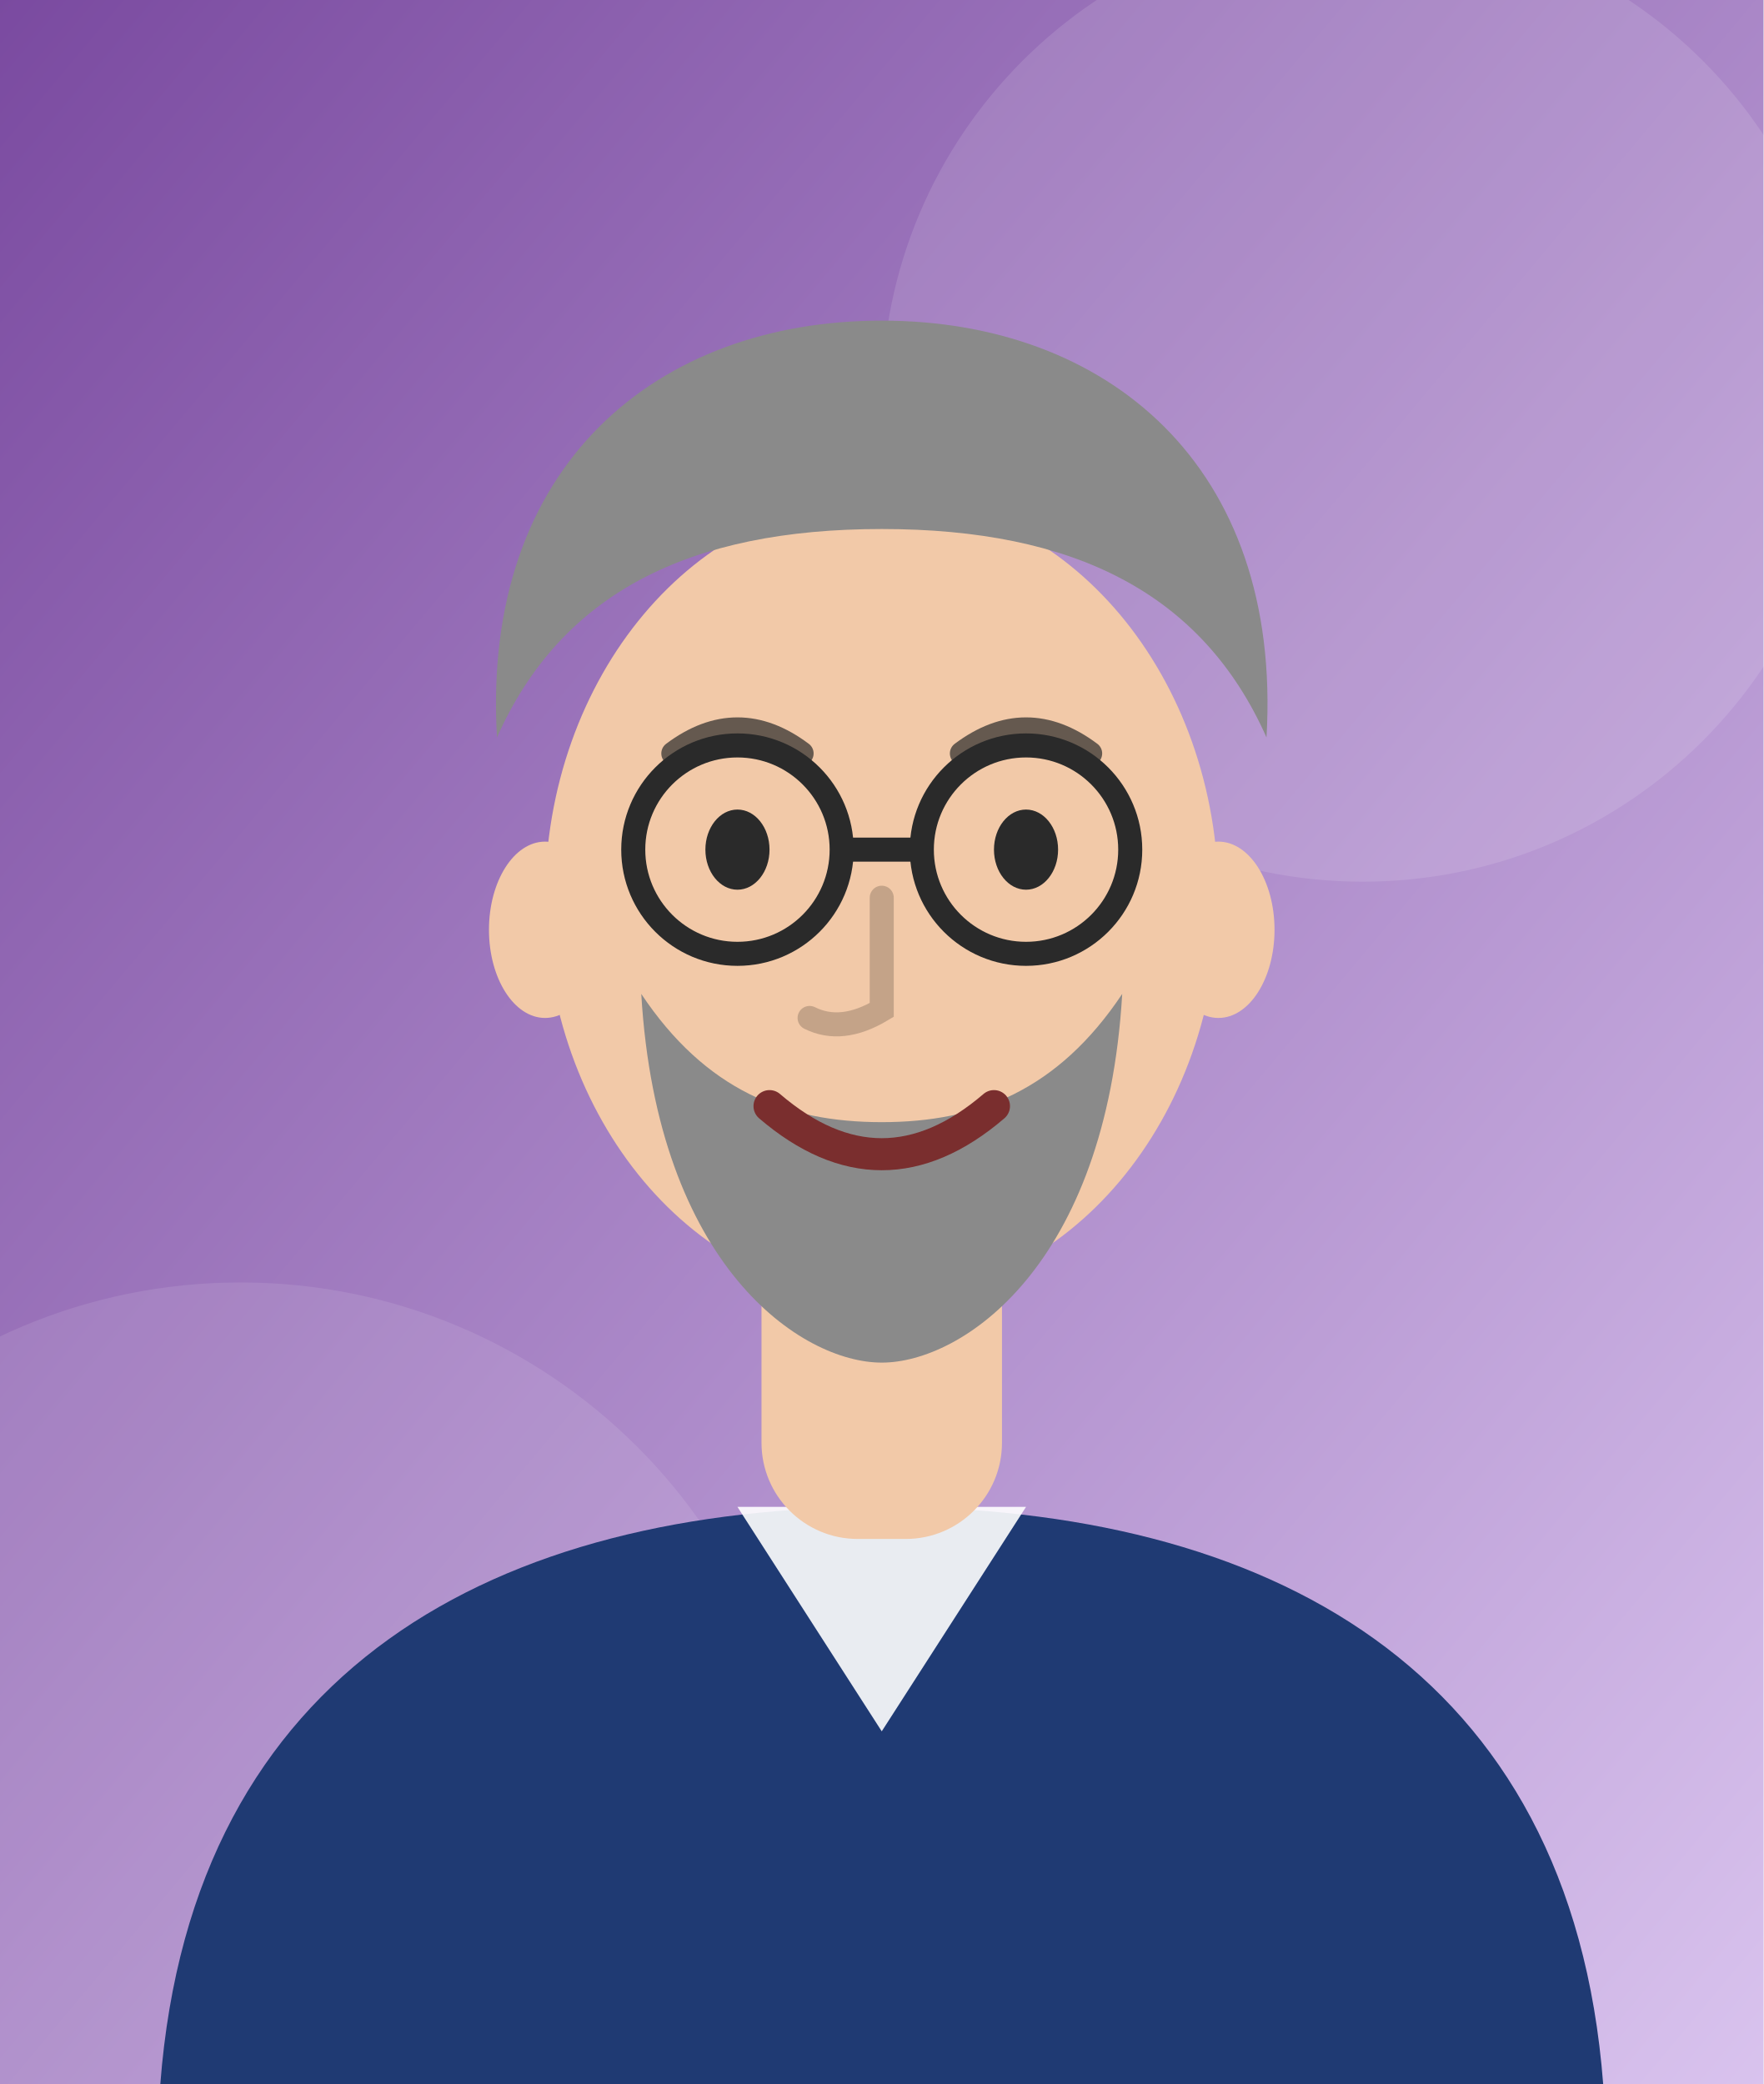
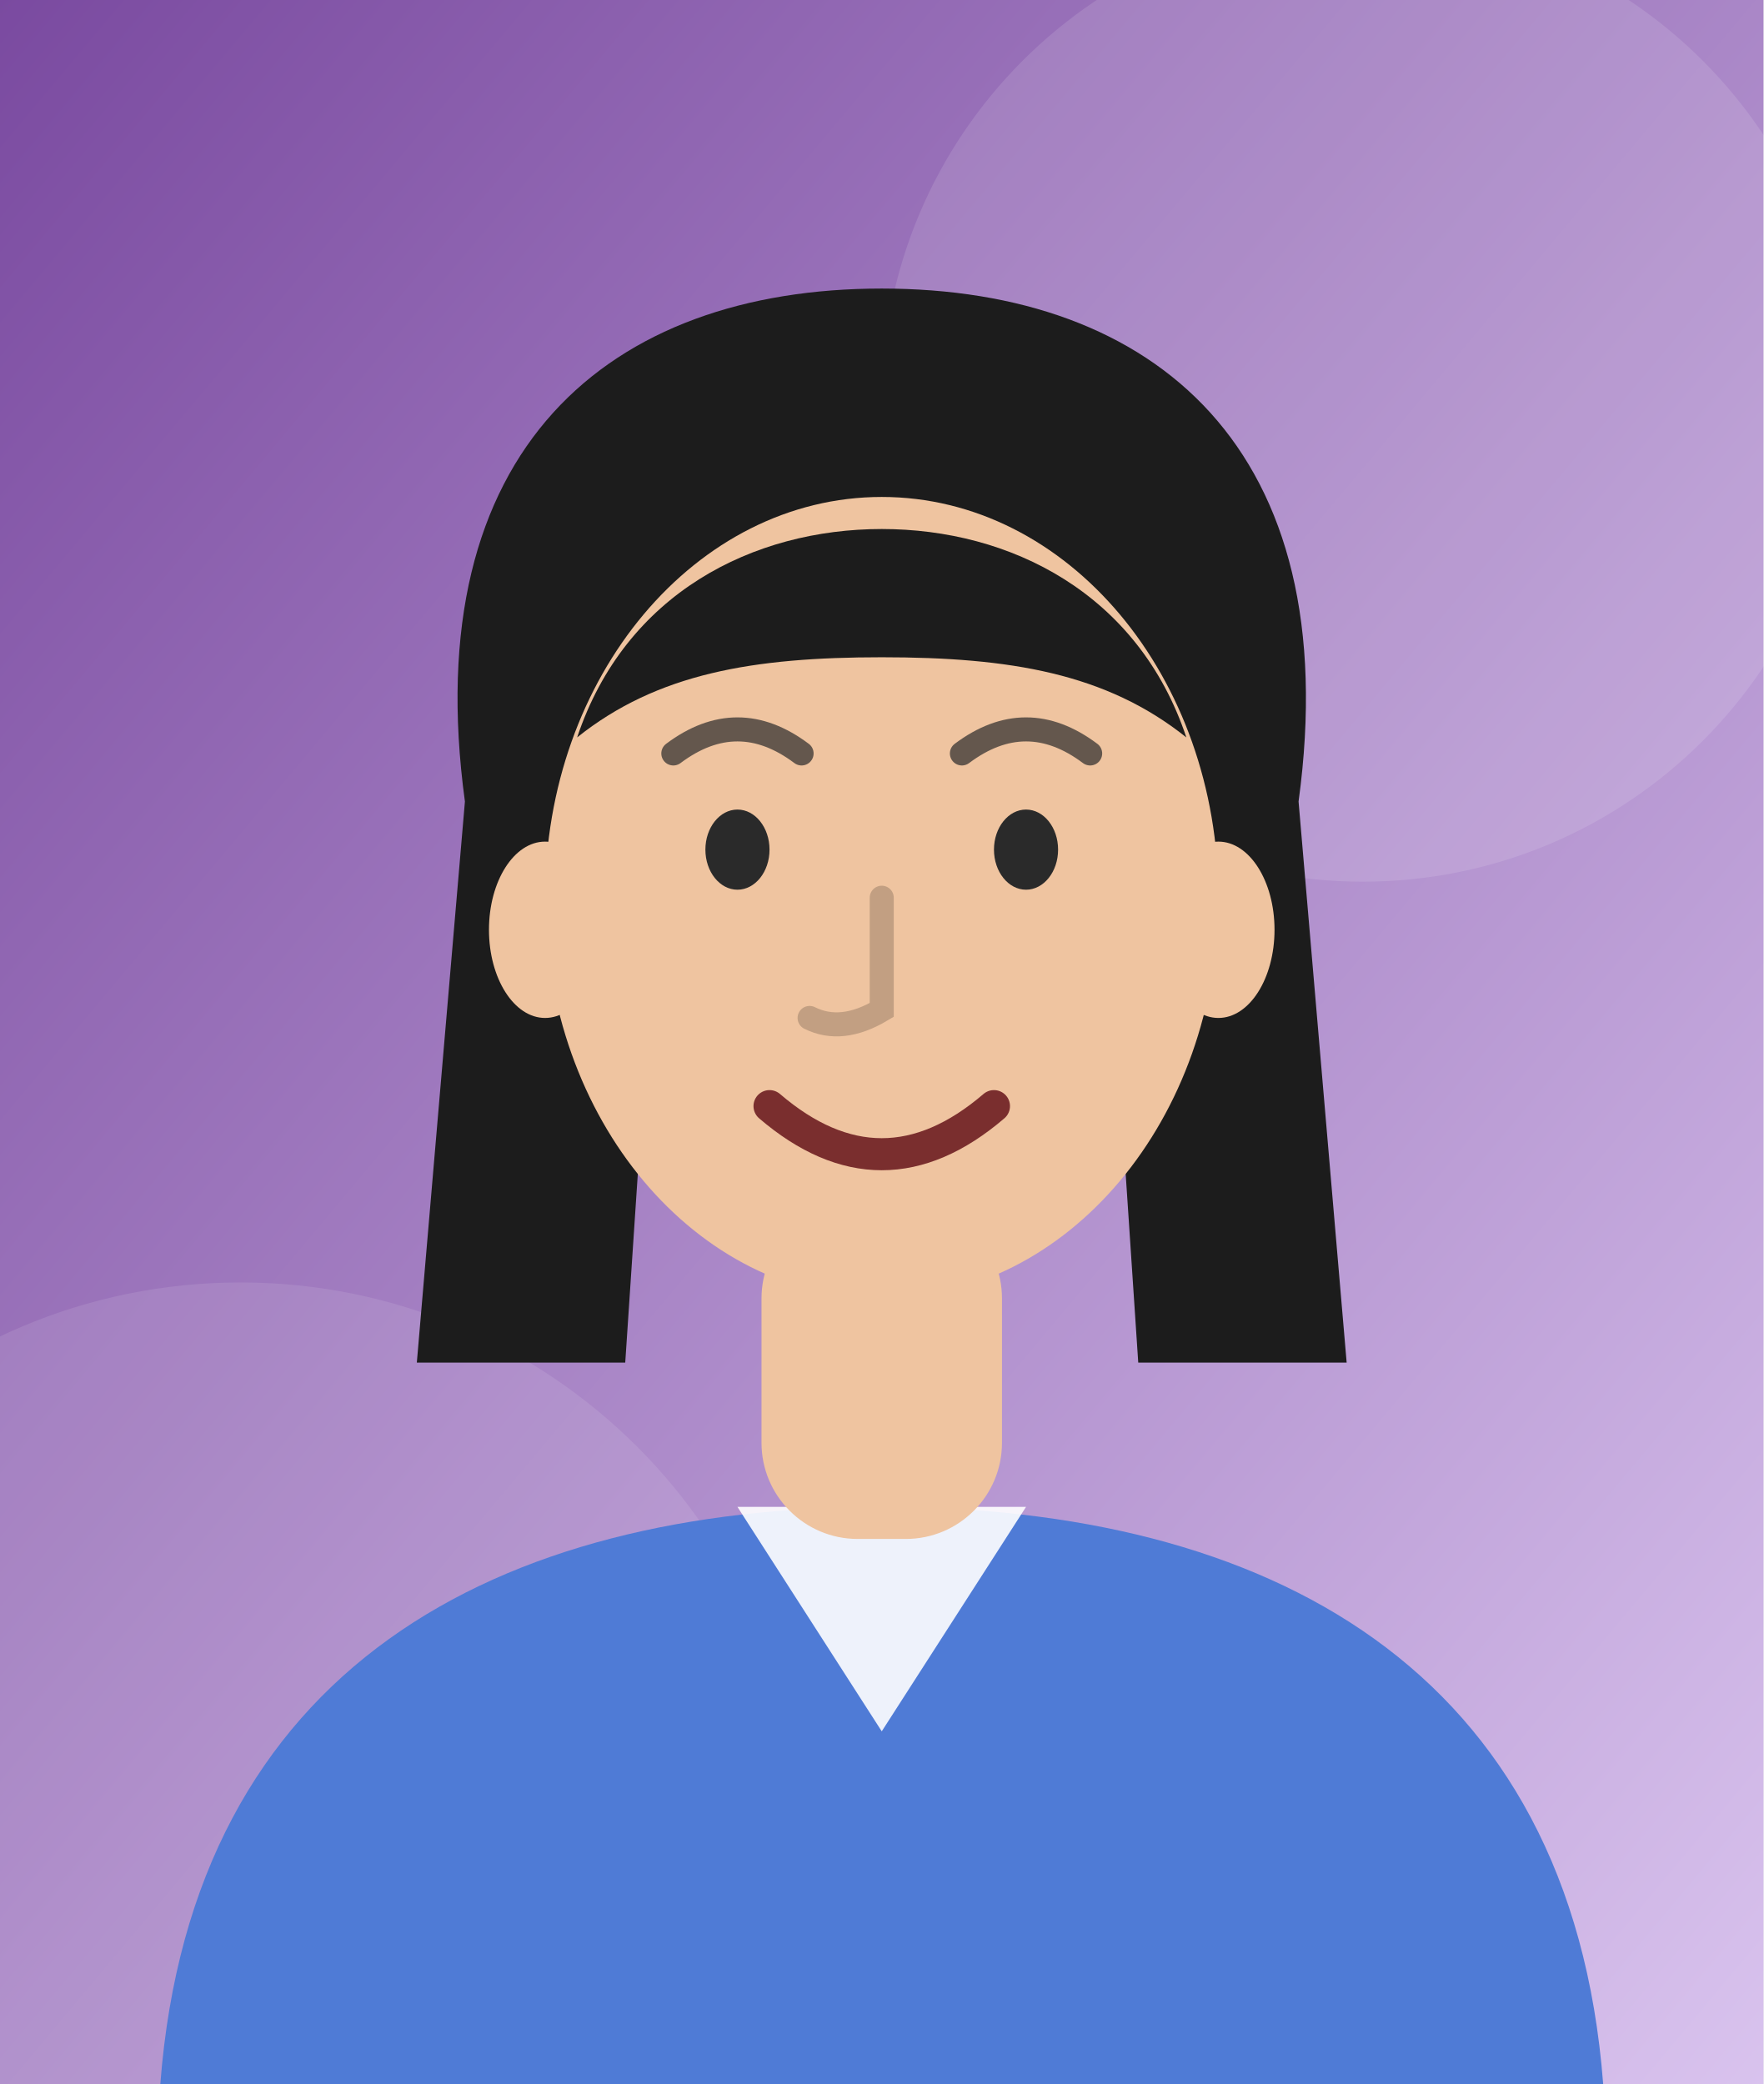
- <svg xmlns="http://www.w3.org/2000/svg" viewBox="0 0 220 260" role="img" aria-label="Platzhalter-Porträt Bernhard Poppenberg">
+ <svg xmlns="http://www.w3.org/2000/svg" viewBox="0 0 220 260" role="img" aria-label="Platzhalter-Porträt Katja Hänsel">
  <defs>
    <linearGradient id="g" x1="0" y1="0" x2="1" y2="1">
      <stop offset="0" stop-color="#7a4aa0" />
      <stop offset="1" stop-color="#d9c3ee" />
    </linearGradient>
  </defs>
  <rect width="220" height="260" fill="url(#g)" />
  <circle cx="170" cy="50" r="60" fill="#fff" opacity=".12" />
  <circle cx="30" cy="230" r="70" fill="#fff" opacity=".10" />
-   <path d="M20 260c4-52 42-72 90-72s86 20 90 72z" fill="#1f3a73" />
+   <path d="M58 100c-6-44 18-64 52-64s58 20 52 64l6 70h-26l-4-60H82l-4 60H52z" fill="#1c1c1c" />
+   <path d="M20 260c4-52 42-72 90-72s86 20 90 72z" fill="#4f7bd6" />
  <path d="M92 188l18 28 18-28z" fill="#fff" opacity=".9" />
-   <rect x="95" y="150" width="30" height="42" rx="12" fill="#f2c9a8" />
-   <ellipse cx="110" cy="112" rx="42" ry="50" fill="#f2c9a8" />
-   <ellipse cx="68" cy="116" rx="7" ry="11" fill="#f2c9a8" />
-   <ellipse cx="152" cy="116" rx="7" ry="11" fill="#f2c9a8" />
-   <path d="M62 92c-2-34 20-52 48-52s50 18 48 52c-8-18-24-26-48-26s-40 8-48 26z" fill="#8a8a8a" />
-   <path d="M80 124c2 34 20 46 30 46s28-12 30-46c-8 12-18 16-30 16s-22-4-30-16z" fill="#8a8a8a" />
+   <rect x="95" y="150" width="30" height="42" rx="12" fill="#efc4a0" />
+   <ellipse cx="110" cy="112" rx="42" ry="50" fill="#efc4a0" />
+   <ellipse cx="68" cy="116" rx="7" ry="11" fill="#efc4a0" />
+   <ellipse cx="152" cy="116" rx="7" ry="11" fill="#efc4a0" />
+   <path d="M72 92c6-18 22-26 38-26s32 8 38 26c-10-8-22-10-38-10s-28 2-38 10z" fill="#1c1c1c" />
  <ellipse cx="92" cy="106" rx="4" ry="5" fill="#2a2a2a" />
  <ellipse cx="128" cy="106" rx="4" ry="5" fill="#2a2a2a" />
  <path d="M84 94q8-6 16 0M120 94q8-6 16 0" stroke="#2a2a2a" stroke-width="3" fill="none" stroke-linecap="round" opacity=".7" />
-   <g fill="none" stroke="#2a2a2a" stroke-width="3">
-     <circle cx="92" cy="106" r="13" />
-     <circle cx="128" cy="106" r="13" />
-     <path d="M105 106h10" />
-   </g>
  <path d="M110 112v14q-5 3-9 1" stroke="#00000030" stroke-width="3" fill="none" stroke-linecap="round" />
  <path d="M96 138q14 12 28 0" stroke="#7a2e2e" stroke-width="4" fill="none" stroke-linecap="round" />
</svg>
